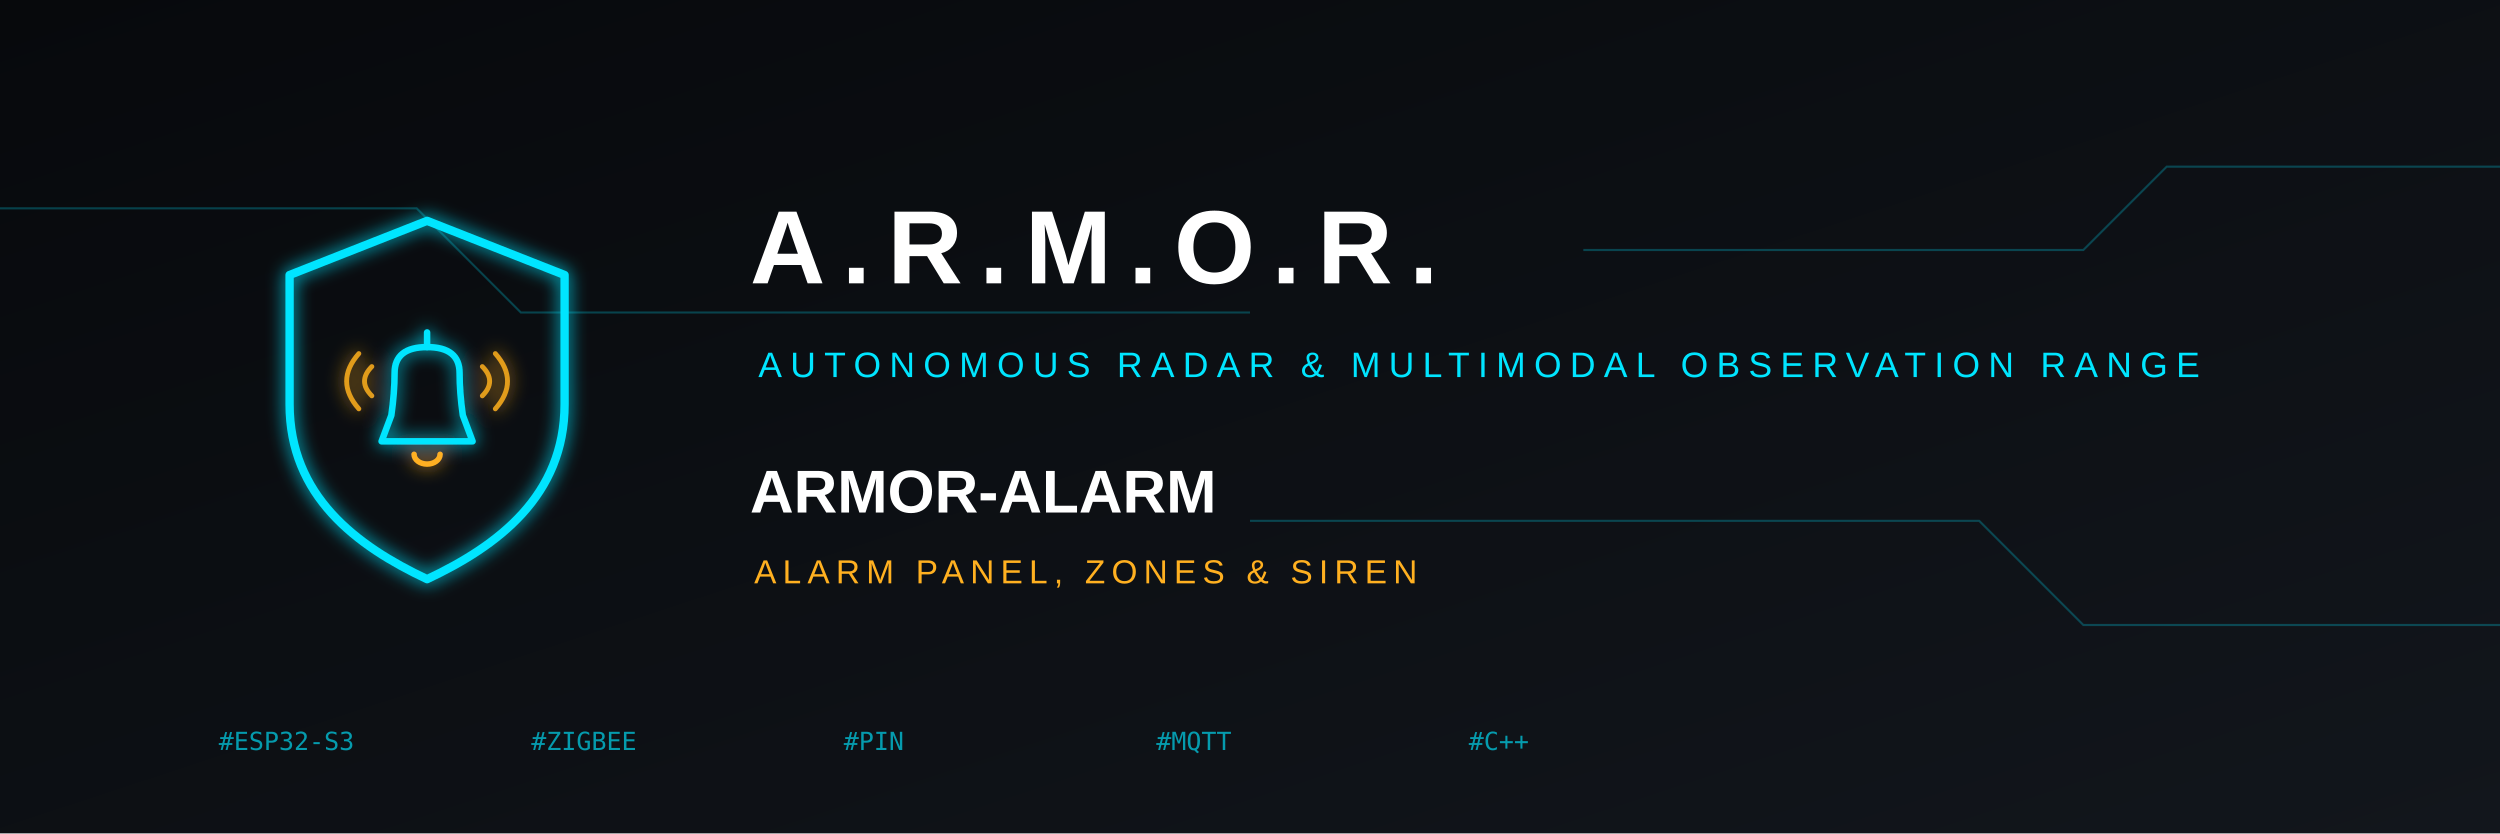
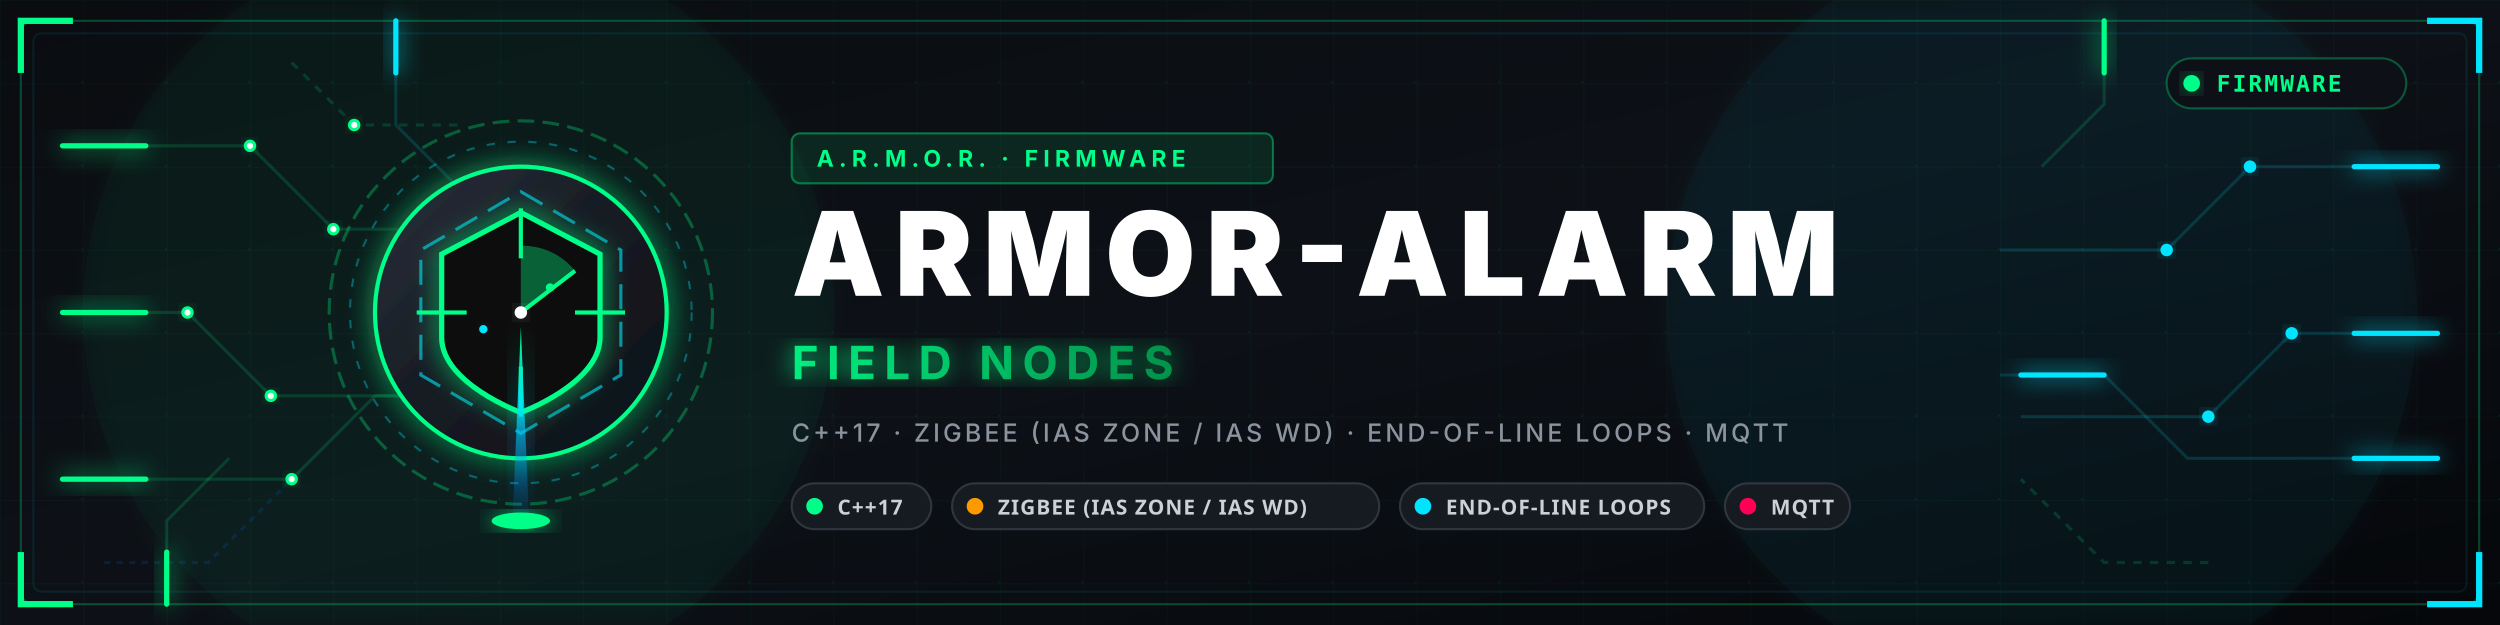
- <svg xmlns="http://www.w3.org/2000/svg" viewBox="0 0 1200 400" role="img" aria-labelledby="title desc">
+ <svg xmlns="http://www.w3.org/2000/svg" viewBox="0 0 1200 300" width="100%" height="100%">
  <defs>
-     <linearGradient id="bg" x1="0%" y1="0%" x2="100%" y2="100%">
-       <stop stop-color="#07090C" />
-       <stop offset="1" stop-color="#12161C" />
-     </linearGradient>
-     <filter id="g">
-       <feGaussianBlur stdDeviation="4" result="b" />
+     <linearGradient id="bgGlow" x1="0%" y1="0%" x2="100%" y2="100%">
+       <stop offset="0%" stop-color="#0A0C10" />
+       <stop offset="50%" stop-color="#0D1117" />
+       <stop offset="100%" stop-color="#05070A" />
+     </linearGradient>
+     <linearGradient id="cyanGlow" x1="0%" y1="0%" x2="100%" y2="0%">
+       <stop offset="0%" stop-color="#00E5FF" stop-opacity="0.8" />
+       <stop offset="100%" stop-color="#0088FF" stop-opacity="0.9" />
+     </linearGradient>
+     <linearGradient id="greenGlow" x1="0%" y1="0%" x2="100%" y2="0%">
+       <stop offset="0%" stop-color="#00FF88" stop-opacity="0.9" />
+       <stop offset="100%" stop-color="#00AA55" stop-opacity="0.8" />
+     </linearGradient>
+     <linearGradient id="laserBeam" x1="0%" y1="0%" x2="0%" y2="100%">
+       <stop offset="0%" stop-color="#00FF88" stop-opacity="1" />
+       <stop offset="40%" stop-color="#00E5FF" stop-opacity="0.8" />
+       <stop offset="100%" stop-color="#0077FF" stop-opacity="0" />
+     </linearGradient>
+     <linearGradient id="metalGradient" x1="0%" y1="0%" x2="100%" y2="100%">
+       <stop offset="0%" stop-color="#2A303C" />
+       <stop offset="50%" stop-color="#161B22" />
+       <stop offset="100%" stop-color="#0D1117" />
+     </linearGradient>
+     <filter id="glowCyan" x="-20%" y="-20%" width="140%" height="140%">
+       <feGaussianBlur stdDeviation="5" result="blur" />
      <feMerge>
-         <feMergeNode in="b" />
+         <feMergeNode in="blur" />
        <feMergeNode in="SourceGraphic" />
      </feMerge>
    </filter>
+     <filter id="glowGreen" x="-20%" y="-20%" width="140%" height="140%">
+       <feGaussianBlur stdDeviation="6" result="blur" />
+       <feMerge>
+         <feMergeNode in="blur" />
+         <feMergeNode in="SourceGraphic" />
+       </feMerge>
+     </filter>
+     <filter id="glowBeam" x="-30%" y="-30%" width="160%" height="160%">
+       <feGaussianBlur stdDeviation="8" result="blur" />
+       <feMerge>
+         <feMergeNode in="blur" />
+         <feMergeNode in="SourceGraphic" />
+       </feMerge>
+     </filter>
+     <pattern id="cyberGrid" width="40" height="40" patternUnits="userSpaceOnUse">
+       <path d="M 40 0 L 0 0 0 40" fill="none" stroke="#00FF88" stroke-opacity="0.03" stroke-width="1" />
+       <circle cx="40" cy="40" r="1" fill="#00FF88" fill-opacity="0.08" />
+     </pattern>
+     <g id="pcbNode">
+       <circle cx="0" cy="0" r="3" fill="#00FF88" filter="url(#glowGreen)" />
+       <circle cx="0" cy="0" r="1.5" fill="#FFFFFF" />
+     </g>
  </defs>
-   <rect width="1200" height="400" fill="url(#bg)" />
-   <g fill="none" stroke="#00E5FF" stroke-width="1" opacity=".25">
-     <path d="M0 100H200L250 150H600" />
-     <path d="M1200 300H1000L950 250H600" />
-     <path d="M1200 80H1040L1000 120H760" />
-   </g>
-   <g transform="translate(205 190)">
-     <g transform="scale(1.0)" filter="url(#g)" fill="none" stroke-linecap="round" stroke-linejoin="round" stroke="#00E5FF" stroke-width="4">
-       <path d="M0,-84 L66,-58 V4 C66,48 34,72 0,88 C-34,72 -66,48 -66,4 V-58 Z" />
-       <g transform="scale(.78) translate(0 4)" stroke-width="4">
-         <path d="M-28,24 H28 L22,8 Q20,-6 20,-18 Q20,-34 0,-34 Q-20,-34 -20,-18 Q-20,-6 -22,8 Z" />
-         <path d="M0,-34 v-9" stroke-width="4" />
-         <path d="M-8,32 a8,6 0 0 0 16,0" stroke="#FFB020" stroke-width="3.4" />
-         <path d="M34,-22 q9,9 0,18 M42,-30 q15,17 0,34 M-34,-22 q-9,9 0,18 M-42,-30 q-15,17 0,34" stroke="#FFB020" stroke-width="3" opacity=".85" />
-       </g>
-     </g>
-   </g>
-   <text x="360" y="136" font-family="Arial,sans-serif" font-size="50" font-weight="bold" fill="#FFF" letter-spacing="8">A.R.M.O.R.</text>
-   <text x="364" y="181" font-family="Arial,sans-serif" font-size="17" fill="#00E5FF" letter-spacing="4">AUTONOMOUS RADAR &amp; MULTIMODAL OBSERVATION RANGE</text>
-   <text x="360" y="246" font-family="Arial,sans-serif" font-size="29" font-weight="bold" fill="#FFF">ARMOR-ALARM</text>
-   <text x="362" y="280" font-family="Arial,sans-serif" font-size="16" fill="#FFB020" letter-spacing="3">ALARM PANEL, ZONES &amp; SIREN</text>
-   <g font-family="monospace" font-size="12" fill="#00E5FF" opacity=".65">
-     <text x="105" y="360">#ESP32-S3</text>
-     <text x="255" y="360">#ZIGBEE</text>
-     <text x="405" y="360">#PIN</text>
-     <text x="555" y="360">#MQTT</text>
-     <text x="705" y="360">#C++</text>
+   <rect width="1200" height="300" fill="url(#bgGlow)" />
+   <rect width="1200" height="300" fill="url(#cyberGrid)" />
+   <circle cx="220" cy="150" r="180" fill="#00FF88" fill-opacity="0.03" filter="url(#glowGreen)">
+     <animate attributeName="fill-opacity" values="0.02;0.05;0.02" dur="6s" repeatCount="indefinite" />
+   </circle>
+   <circle cx="980" cy="150" r="180" fill="#00E5FF" fill-opacity="0.03" filter="url(#glowCyan)">
+     <animate attributeName="fill-opacity" values="0.02;0.05;0.02" dur="6s" repeatCount="indefinite" />
+   </circle>
+   <rect x="10" y="10" width="1180" height="280" fill="none" stroke="#00FF88" stroke-opacity="0.25" stroke-width="1" rx="6" />
+   <rect x="16" y="16" width="1168" height="268" fill="none" stroke="#00E5FF" stroke-opacity="0.08" stroke-width="1" rx="4" />
+   <path d="M 10 35 L 10 10 L 35 10" fill="none" stroke="#00FF88" stroke-width="3">
+     <animate attributeName="stroke-opacity" values="0.6;1;0.6" dur="3s" repeatCount="indefinite" />
+   </path>
+   <path d="M 1190 35 L 1190 10 L 1165 10" fill="none" stroke="#00E5FF" stroke-width="3">
+     <animate attributeName="stroke-opacity" values="0.6;1;0.6" dur="3s" repeatCount="indefinite" />
+   </path>
+   <path d="M 10 265 L 10 290 L 35 290" fill="none" stroke="#00FF88" stroke-width="3">
+     <animate attributeName="stroke-opacity" values="0.6;1;0.6" dur="3s" repeatCount="indefinite" />
+   </path>
+   <path d="M 1190 265 L 1190 290 L 1165 290" fill="none" stroke="#00E5FF" stroke-width="3">
+     <animate attributeName="stroke-opacity" values="0.6;1;0.6" dur="3s" repeatCount="indefinite" />
+   </path>
+   <g stroke="#00FF88" stroke-opacity="0.15" stroke-width="1.5" fill="none">
+     <path d="M 30 70 L 120 70 L 160 110 L 240 110" />
+     <path d="M 30 150 L 90 150 L 130 190 L 220 190" />
+     <path d="M 30 230 L 140 230 L 180 190 L 210 190" />
+     <path d="M 80 290 L 80 250 L 110 220" />
+     <path d="M 190 10 L 190 60 L 220 90" stroke="#00E5FF" stroke-opacity="0.15" />
+     <path d="M 140 30 L 170 60 L 220 60" stroke-dasharray="4,4" />
+     <path d="M 50 270 L 100 270 L 140 230" stroke="#0077FF" stroke-opacity="0.15" stroke-dasharray="3,3" />
+   </g>
+   <g fill="none" stroke-linecap="round" stroke-linejoin="round">
+     <path d="M 30 70 L 120 70 L 160 110 L 240 110" stroke="#00FF88" stroke-width="2.5" stroke-dasharray="40, 240" filter="url(#glowGreen)">
+       <animate attributeName="stroke-dashoffset" values="280;0" dur="3s" repeatCount="indefinite" />
+     </path>
+     <path d="M 30 150 L 90 150 L 130 190 L 220 190" stroke="#00FF88" stroke-width="2.5" stroke-dasharray="40, 220" filter="url(#glowGreen)">
+       <animate attributeName="stroke-dashoffset" values="260;0" dur="3.5s" repeatCount="indefinite" />
+     </path>
+     <path d="M 30 230 L 140 230 L 180 190 L 210 190" stroke="#00FF88" stroke-width="2.5" stroke-dasharray="40, 230" filter="url(#glowGreen)">
+       <animate attributeName="stroke-dashoffset" values="270;0" dur="3.2s" repeatCount="indefinite" />
+     </path>
+     <path d="M 80 290 L 80 250 L 110 220" stroke="#00FF88" stroke-width="2.5" stroke-dasharray="25, 100" filter="url(#glowGreen)">
+       <animate attributeName="stroke-dashoffset" values="125;0" dur="2.5s" repeatCount="indefinite" />
+     </path>
+     <path d="M 190 10 L 190 60 L 220 90" stroke="#00E5FF" stroke-width="2.5" stroke-dasharray="25, 90" filter="url(#glowCyan)">
+       <animate attributeName="stroke-dashoffset" values="115;0" dur="2.8s" repeatCount="indefinite" />
+     </path>
+   </g>
+   <use href="#pcbNode" x="120" y="70" />
+   <use href="#pcbNode" x="160" y="110" />
+   <use href="#pcbNode" x="90" y="150" />
+   <use href="#pcbNode" x="130" y="190" />
+   <use href="#pcbNode" x="140" y="230" />
+   <use href="#pcbNode" x="170" y="60" />
+   <g stroke="#00E5FF" stroke-opacity="0.15" stroke-width="1.5" fill="none">
+     <path d="M 1170 80 L 1080 80 L 1040 120 L 960 120" />
+     <path d="M 1170 160 L 1100 160 L 1060 200 L 970 200" />
+     <path d="M 1170 220 L 1050 220 L 1010 180 M 1010 180 L 960 180" />
+     <path d="M 1010 10 L 1010 50 L 980 80" stroke="#00FF88" stroke-opacity="0.15" />
+     <path d="M 1060 270 L 1010 270 L 970 230" stroke="#00FF88" stroke-opacity="0.15" stroke-dasharray="4,4" />
+   </g>
+   <g fill="none" stroke-linecap="round" stroke-linejoin="round">
+     <path d="M 1170 80 L 1080 80 L 1040 120 L 960 120" stroke="#00E5FF" stroke-width="2.5" stroke-dasharray="40, 230" filter="url(#glowCyan)">
+       <animate attributeName="stroke-dashoffset" values="0;270" dur="3.5s" repeatCount="indefinite" />
+     </path>
+     <path d="M 1170 160 L 1100 160 L 1060 200 L 970 200" stroke="#00E5FF" stroke-width="2.5" stroke-dasharray="40, 240" filter="url(#glowCyan)">
+       <animate attributeName="stroke-dashoffset" values="0;280" dur="3.8s" repeatCount="indefinite" />
+     </path>
+     <path d="M 1170 220 L 1050 220 L 1010 180 M 1010 180 L 960 180" stroke="#00E5FF" stroke-width="2.5" stroke-dasharray="40, 250" filter="url(#glowCyan)">
+       <animate attributeName="stroke-dashoffset" values="0;290" dur="4s" repeatCount="indefinite" />
+     </path>
+     <path d="M 1010 10 L 1010 50 L 980 80" stroke="#00FF88" stroke-width="2.5" stroke-dasharray="25, 95" filter="url(#glowGreen)">
+       <animate attributeName="stroke-dashoffset" values="0;120" dur="2.6s" repeatCount="indefinite" />
+     </path>
+   </g>
+   <circle cx="1080" cy="80" r="3" fill="#00E5FF" filter="url(#glowCyan)" />
+   <circle cx="1040" cy="120" r="3" fill="#00E5FF" filter="url(#glowCyan)" />
+   <circle cx="1100" cy="160" r="3" fill="#00E5FF" filter="url(#glowCyan)" />
+   <circle cx="1060" cy="200" r="3" fill="#00E5FF" filter="url(#glowCyan)" />
+   <g transform="translate(250, 150)">
+     <g>
+       <circle cx="0" cy="0" r="92" fill="none" stroke="#00FF88" stroke-opacity="0.3" stroke-width="1.5" stroke-dasharray="8,4" />
+       <circle cx="0" cy="0" r="82" fill="none" stroke="#00E5FF" stroke-opacity="0.35" stroke-width="1" stroke-dasharray="4,6" />
+       <animateTransform attributeName="transform" type="rotate" from="0 0 0" to="360 0 0" dur="25s" repeatCount="indefinite" />
+     </g>
+     <circle cx="0" cy="0" r="70" fill="url(#metalGradient)" stroke="#00FF88" stroke-width="2" filter="url(#glowGreen)" />
+     <g>
+       <polygon points="0,-58 48,-30 48,30 0,58 -48,30 -48,-30" fill="none" stroke="#00E5FF" stroke-width="1.5" stroke-dasharray="12,6" opacity="0.6" />
+       <animateTransform attributeName="transform" type="rotate" from="360 0 0" to="0 0 0" dur="18s" repeatCount="indefinite" />
+     </g>
+     <path d="M 0 -48 L 38 -28 L 38 12 C 38 34 0 48 0 48 C 0 48 -38 34 -38 12 L -38 -28 Z" fill="#0A0C10" stroke="#00FF88" stroke-width="2.5" filter="url(#glowGreen)" />
+     <g>
+       <path d="M 0 0 L 26 -20 A 32 32 0 0 0 0 -32 Z" fill="#00FF88" fill-opacity="0.35" />
+       <line x1="0" y1="0" x2="26" y2="-20" stroke="#00FF88" stroke-width="2" />
+       <animateTransform attributeName="transform" type="rotate" from="0 0 0" to="360 0 0" dur="4s" repeatCount="indefinite" />
+     </g>
+     <circle cx="14" cy="-12" r="2" fill="#00FF88" filter="url(#glowGreen)">
+       <animate attributeName="opacity" values="0.2;1;0.2" dur="2s" repeatCount="indefinite" />
+     </circle>
+     <circle cx="-18" cy="8" r="2" fill="#00E5FF" filter="url(#glowCyan)">
+       <animate attributeName="opacity" values="1;0.2;1" dur="1.5s" repeatCount="indefinite" />
+     </circle>
+     <line x1="-50" y1="0" x2="-26" y2="0" stroke="#00FF88" stroke-width="2" />
+     <line x1="26" y1="0" x2="50" y2="0" stroke="#00FF88" stroke-width="2" />
+     <line x1="0" y1="-50" x2="0" y2="-26" stroke="#00FF88" stroke-width="2" />
+     <line x1="0" y1="26" x2="0" y2="50" stroke="#00FF88" stroke-width="2" />
+     <circle cx="0" cy="0" r="3" fill="#FFFFFF" filter="url(#glowGreen)">
+       <animate attributeName="opacity" values="0.4;1;0.4" dur="1.2s" repeatCount="indefinite" />
+     </circle>
+   </g>
+   <path d="M 250 157 L 246 250 L 254 250 Z" fill="url(#laserBeam)" filter="url(#glowBeam)">
+     <animate attributeName="opacity" values="0.3;1;0.3" dur="1.2s" repeatCount="indefinite" />
+   </path>
+   <ellipse cx="250" cy="250" rx="14" ry="4" fill="#00FF88" filter="url(#glowGreen)">
+     <animate attributeName="rx" values="10;18;10" dur="1.2s" repeatCount="indefinite" />
+     <animate attributeName="opacity" values="0.4;1;0.4" dur="1.2s" repeatCount="indefinite" />
+   </ellipse>
+   <g transform="translate(380, 0)">
+     <g transform="translate(0, 82)">
+       <rect x="0" y="-18" width="231" height="24" rx="4" fill="#00FF88" fill-opacity="0.1" stroke="#00FF88" stroke-opacity="0.4" stroke-width="1">
+         <animate attributeName="stroke-opacity" values="0.3;0.8;0.3" dur="4s" repeatCount="indefinite" />
+       </rect>
+       <text x="12" y="-2" font-family="'Inter', 'Segoe UI', 'Roboto', sans-serif" font-weight="700" font-size="11" fill="#00FF88" letter-spacing="2.5">A.R.M.O.R. · FIRMWARE</text>
+     </g>
+     <text x="0" y="142" font-family="'Inter', 'Segoe UI', 'Roboto', sans-serif" font-weight="900" font-size="56" fill="#FFFFFF" letter-spacing="5">ARMOR-ALARM</text>
+     <text x="0" y="182" font-family="'Inter', 'Segoe UI', 'Roboto', sans-serif" font-weight="700" font-size="22" fill="url(#greenGlow)" letter-spacing="4" filter="url(#glowGreen)">FIELD NODES</text>
+     <text x="0" y="212" font-family="'Inter', 'Segoe UI', 'Roboto', sans-serif" font-weight="500" font-size="12" fill="#8B949E" letter-spacing="1.5">C++17 · ZIGBEE (IAS ZONE / IAS WD) · END-OF-LINE LOOPS · MQTT</text>
+     <g transform="translate(0, 232)">
+       <rect x="0" y="0" width="67" height="22" rx="11" fill="#161B22" stroke="#30363D" stroke-width="1" />
+       <circle cx="11" cy="11" r="4" fill="#00FF88">
+         <animate attributeName="opacity" values="0.5;1;0.5" dur="2.0s" repeatCount="indefinite" />
+       </circle>
+       <text x="22" y="15" font-family="sans-serif" font-weight="600" font-size="10" fill="#C9D1D9" letter-spacing="0.5">C++17</text>
+       <rect x="77" y="0" width="205" height="22" rx="11" fill="#161B22" stroke="#30363D" stroke-width="1" />
+       <circle cx="88" cy="11" r="4" fill="#FF9900">
+         <animate attributeName="opacity" values="0.5;1;0.5" dur="2.2s" repeatCount="indefinite" />
+       </circle>
+       <text x="99" y="15" font-family="sans-serif" font-weight="600" font-size="10" fill="#C9D1D9" letter-spacing="0.5">ZIGBEE (IAS ZONE / IAS WD)</text>
+       <rect x="292" y="0" width="146" height="22" rx="11" fill="#161B22" stroke="#30363D" stroke-width="1" />
+       <circle cx="303" cy="11" r="4" fill="#00E5FF">
+         <animate attributeName="opacity" values="0.5;1;0.5" dur="2.4s" repeatCount="indefinite" />
+       </circle>
+       <text x="314" y="15" font-family="sans-serif" font-weight="600" font-size="10" fill="#C9D1D9" letter-spacing="0.5">END-OF-LINE LOOPS</text>
+       <rect x="448" y="0" width="60" height="22" rx="11" fill="#161B22" stroke="#30363D" stroke-width="1" />
+       <circle cx="459" cy="11" r="4" fill="#FF0055">
+         <animate attributeName="opacity" values="0.5;1;0.5" dur="2.6s" repeatCount="indefinite" />
+       </circle>
+       <text x="470" y="15" font-family="sans-serif" font-weight="600" font-size="10" fill="#C9D1D9" letter-spacing="0.5">MQTT</text>
+     </g>
+   </g>
+   <g transform="translate(1050, 42)">
+     <rect x="-10" y="-14" width="115" height="24" rx="12" fill="#0D1117" stroke="#00FF88" stroke-opacity="0.3" stroke-width="1" />
+     <circle cx="2" cy="-2" r="4" fill="#00FF88" filter="url(#glowGreen)">
+       <animate attributeName="opacity" values="0.3;1;0.3" dur="1.5s" repeatCount="indefinite" />
+     </circle>
+     <text x="14" y="2" font-family="monospace" font-weight="700" font-size="11" fill="#00FF88" letter-spacing="1">FIRMWARE</text>
  </g>
</svg>
